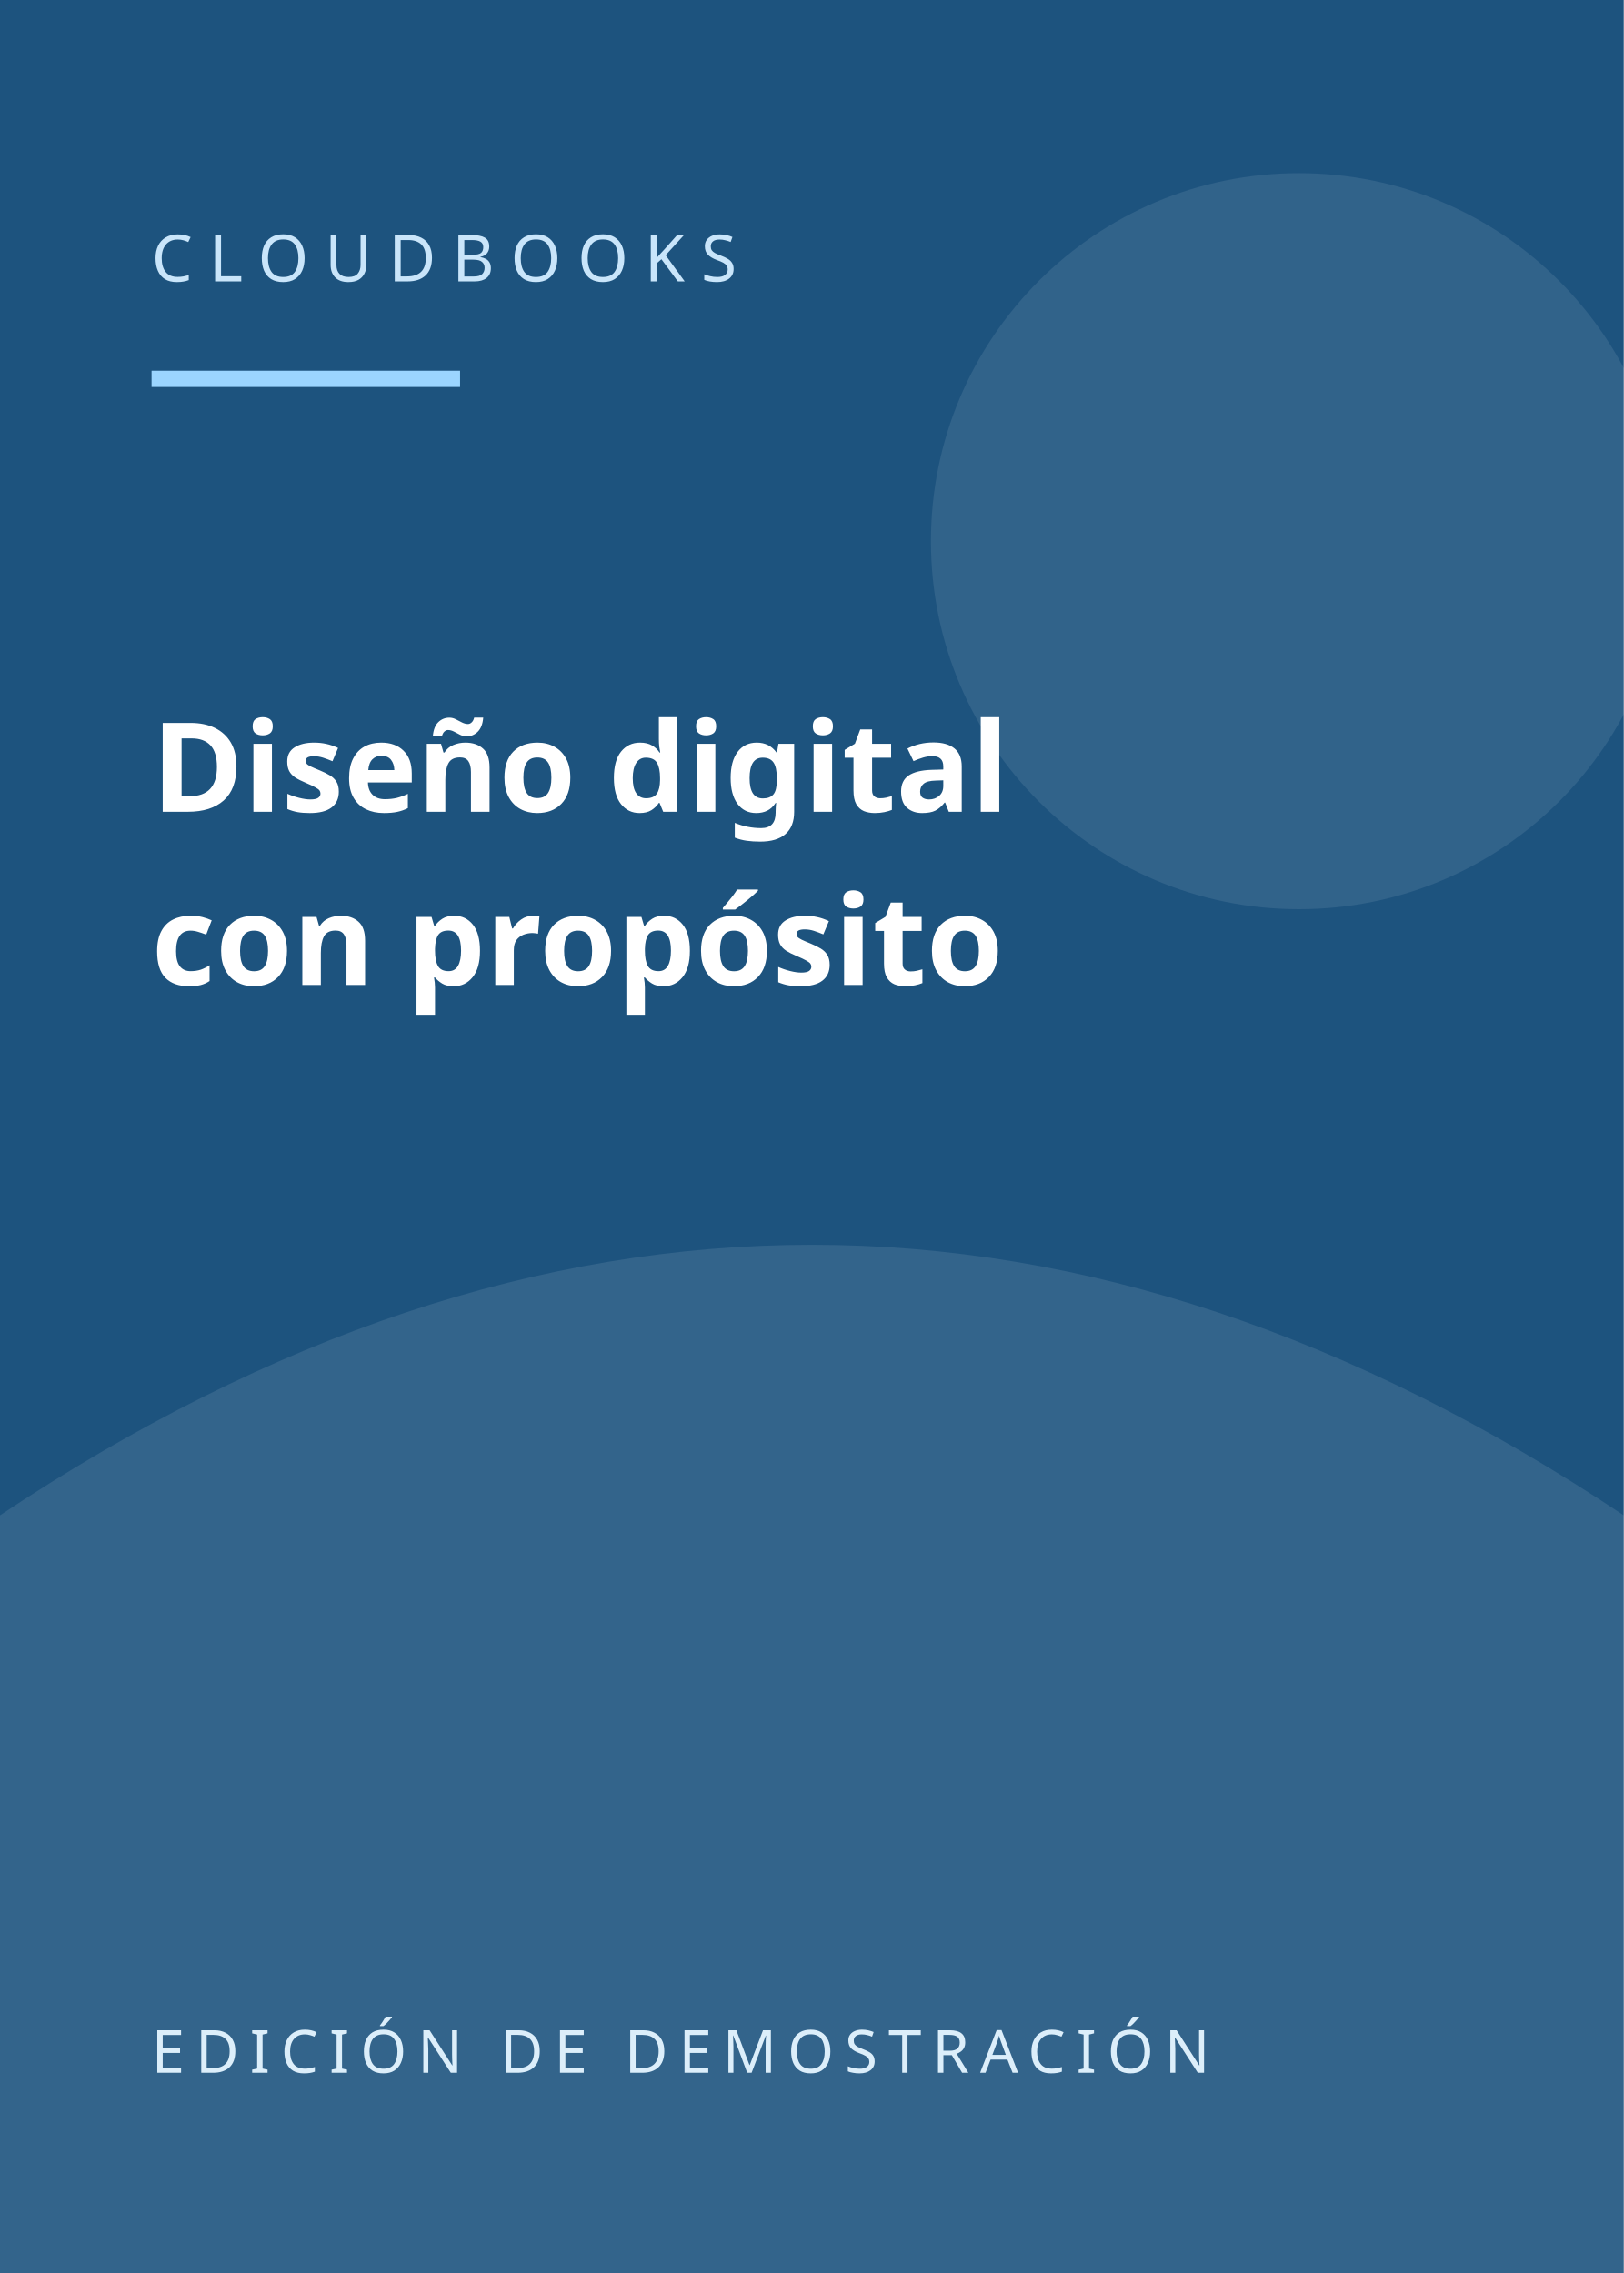
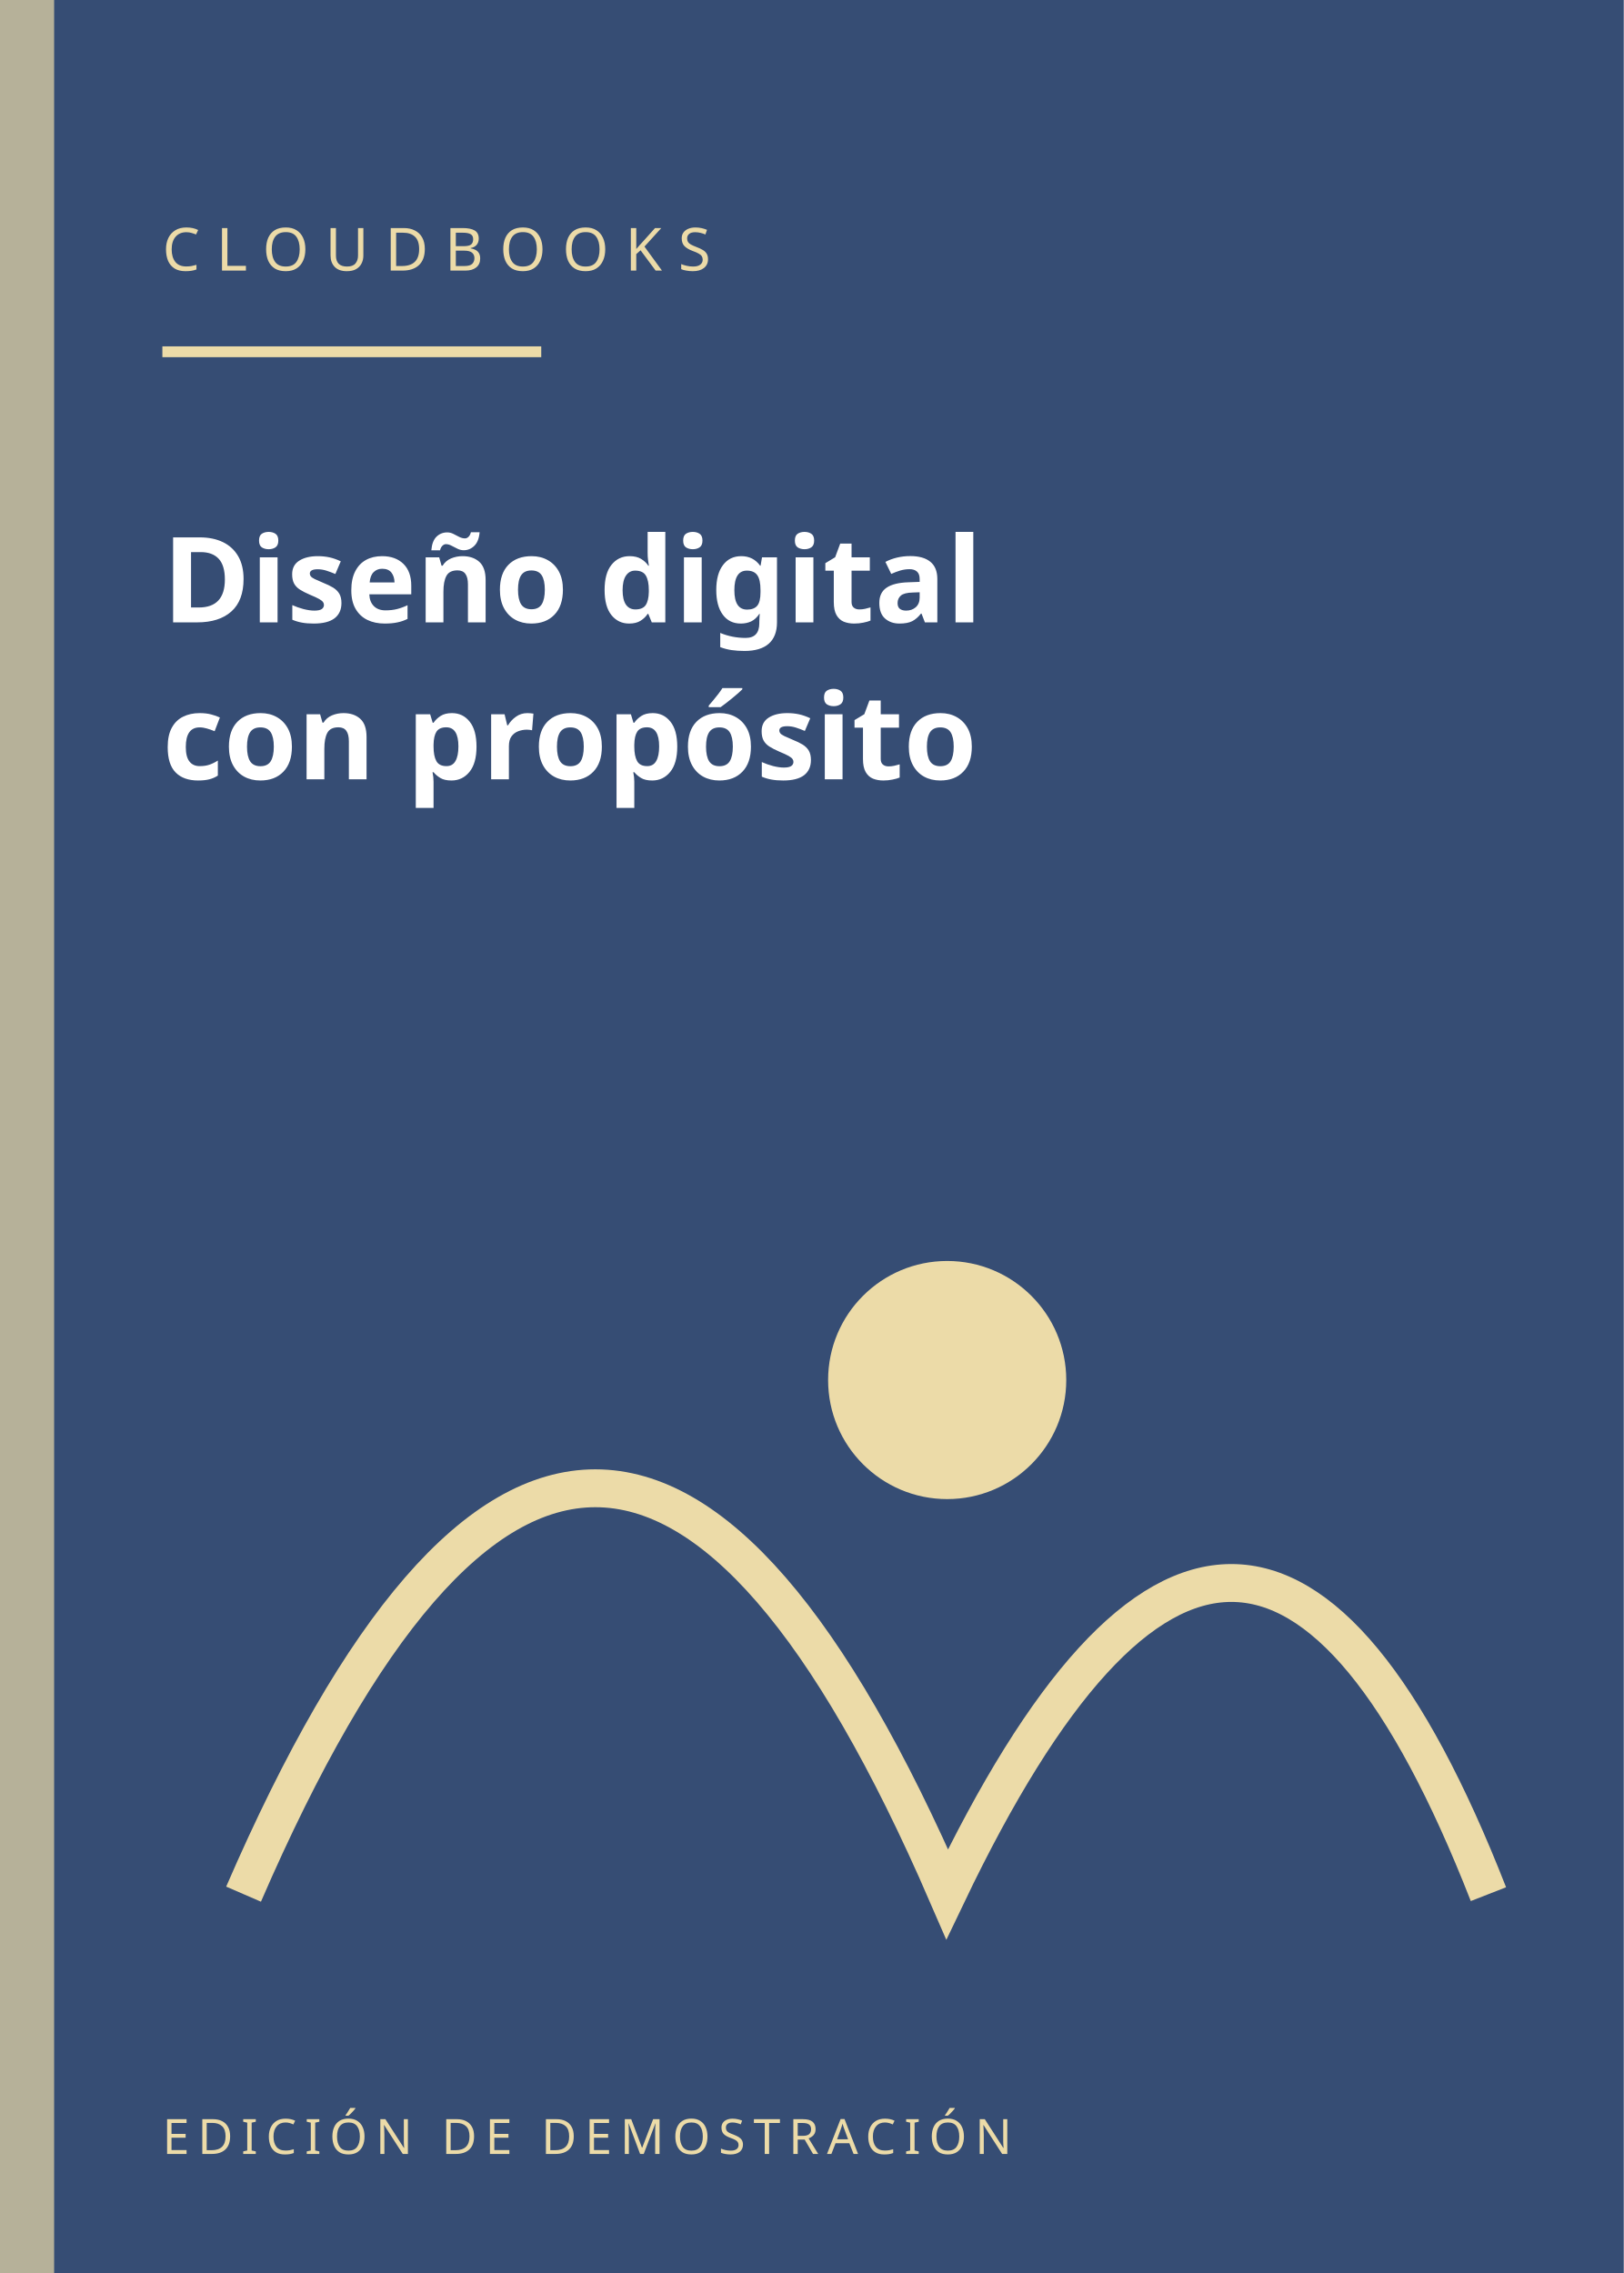
<svg xmlns="http://www.w3.org/2000/svg" viewBox="0 0 300 420" role="img" aria-label="Portada de Diseño digital con propósito">
-   <rect width="300" height="420" fill="#1d537e" />
-   <path d="M0 280 Q150 180 300 280 V420 H0Z" fill="#ffffff" opacity=".10" />
-   <circle cx="240" cy="100" r="68" fill="#fff" opacity=".09" />
-   <text x="28" y="52" fill="#c9e5fa" font-family="sans-serif" font-size="12" letter-spacing="3">CLOUDBOOKS</text>
-   <path d="M28 70 H85" stroke="#9bd5ff" stroke-width="3" />
-   <text x="28" y="150" fill="white" font-family="sans-serif" font-size="23" font-weight="bold">
-     <tspan x="28">Diseño digital</tspan>
-     <tspan x="28" dy="32">con propósito</tspan>
+   <rect width="300" height="420" fill="#364d74" />
+   <rect x="0" y="0" width="10" height="420" fill="#ecdba8" opacity=".7" />
+   <text x="30" y="50" fill="#ecdba8" font-family="sans-serif" font-size="11" letter-spacing="3">CLOUDBOOKS</text>
+   <path d="M30 65 H100" stroke="#ecdba8" stroke-width="2" />
+   <text x="30" y="115" fill="white" font-family="sans-serif" font-size="22" font-weight="bold">
+     <tspan x="30" dy="0">Diseño digital</tspan>
+     <tspan x="30" dy="29">con propósito</tspan>
  </text>
-   <text x="28" y="383" fill="#dceefa" font-family="sans-serif" font-size="11" letter-spacing="2">EDICIÓN DE DEMOSTRACIÓN</text>
+   <path d="M45 350 Q110 200 175 350 Q230 235 275 350" fill="none" stroke="#ecdba8" stroke-width="7" />
+   <circle cx="175" cy="255" r="22" fill="#ecdba8" />
+   <text x="30" y="398" fill="#ecdba8" font-family="sans-serif" font-size="9" letter-spacing="1.5">EDICIÓN DE DEMOSTRACIÓN</text>
</svg>
